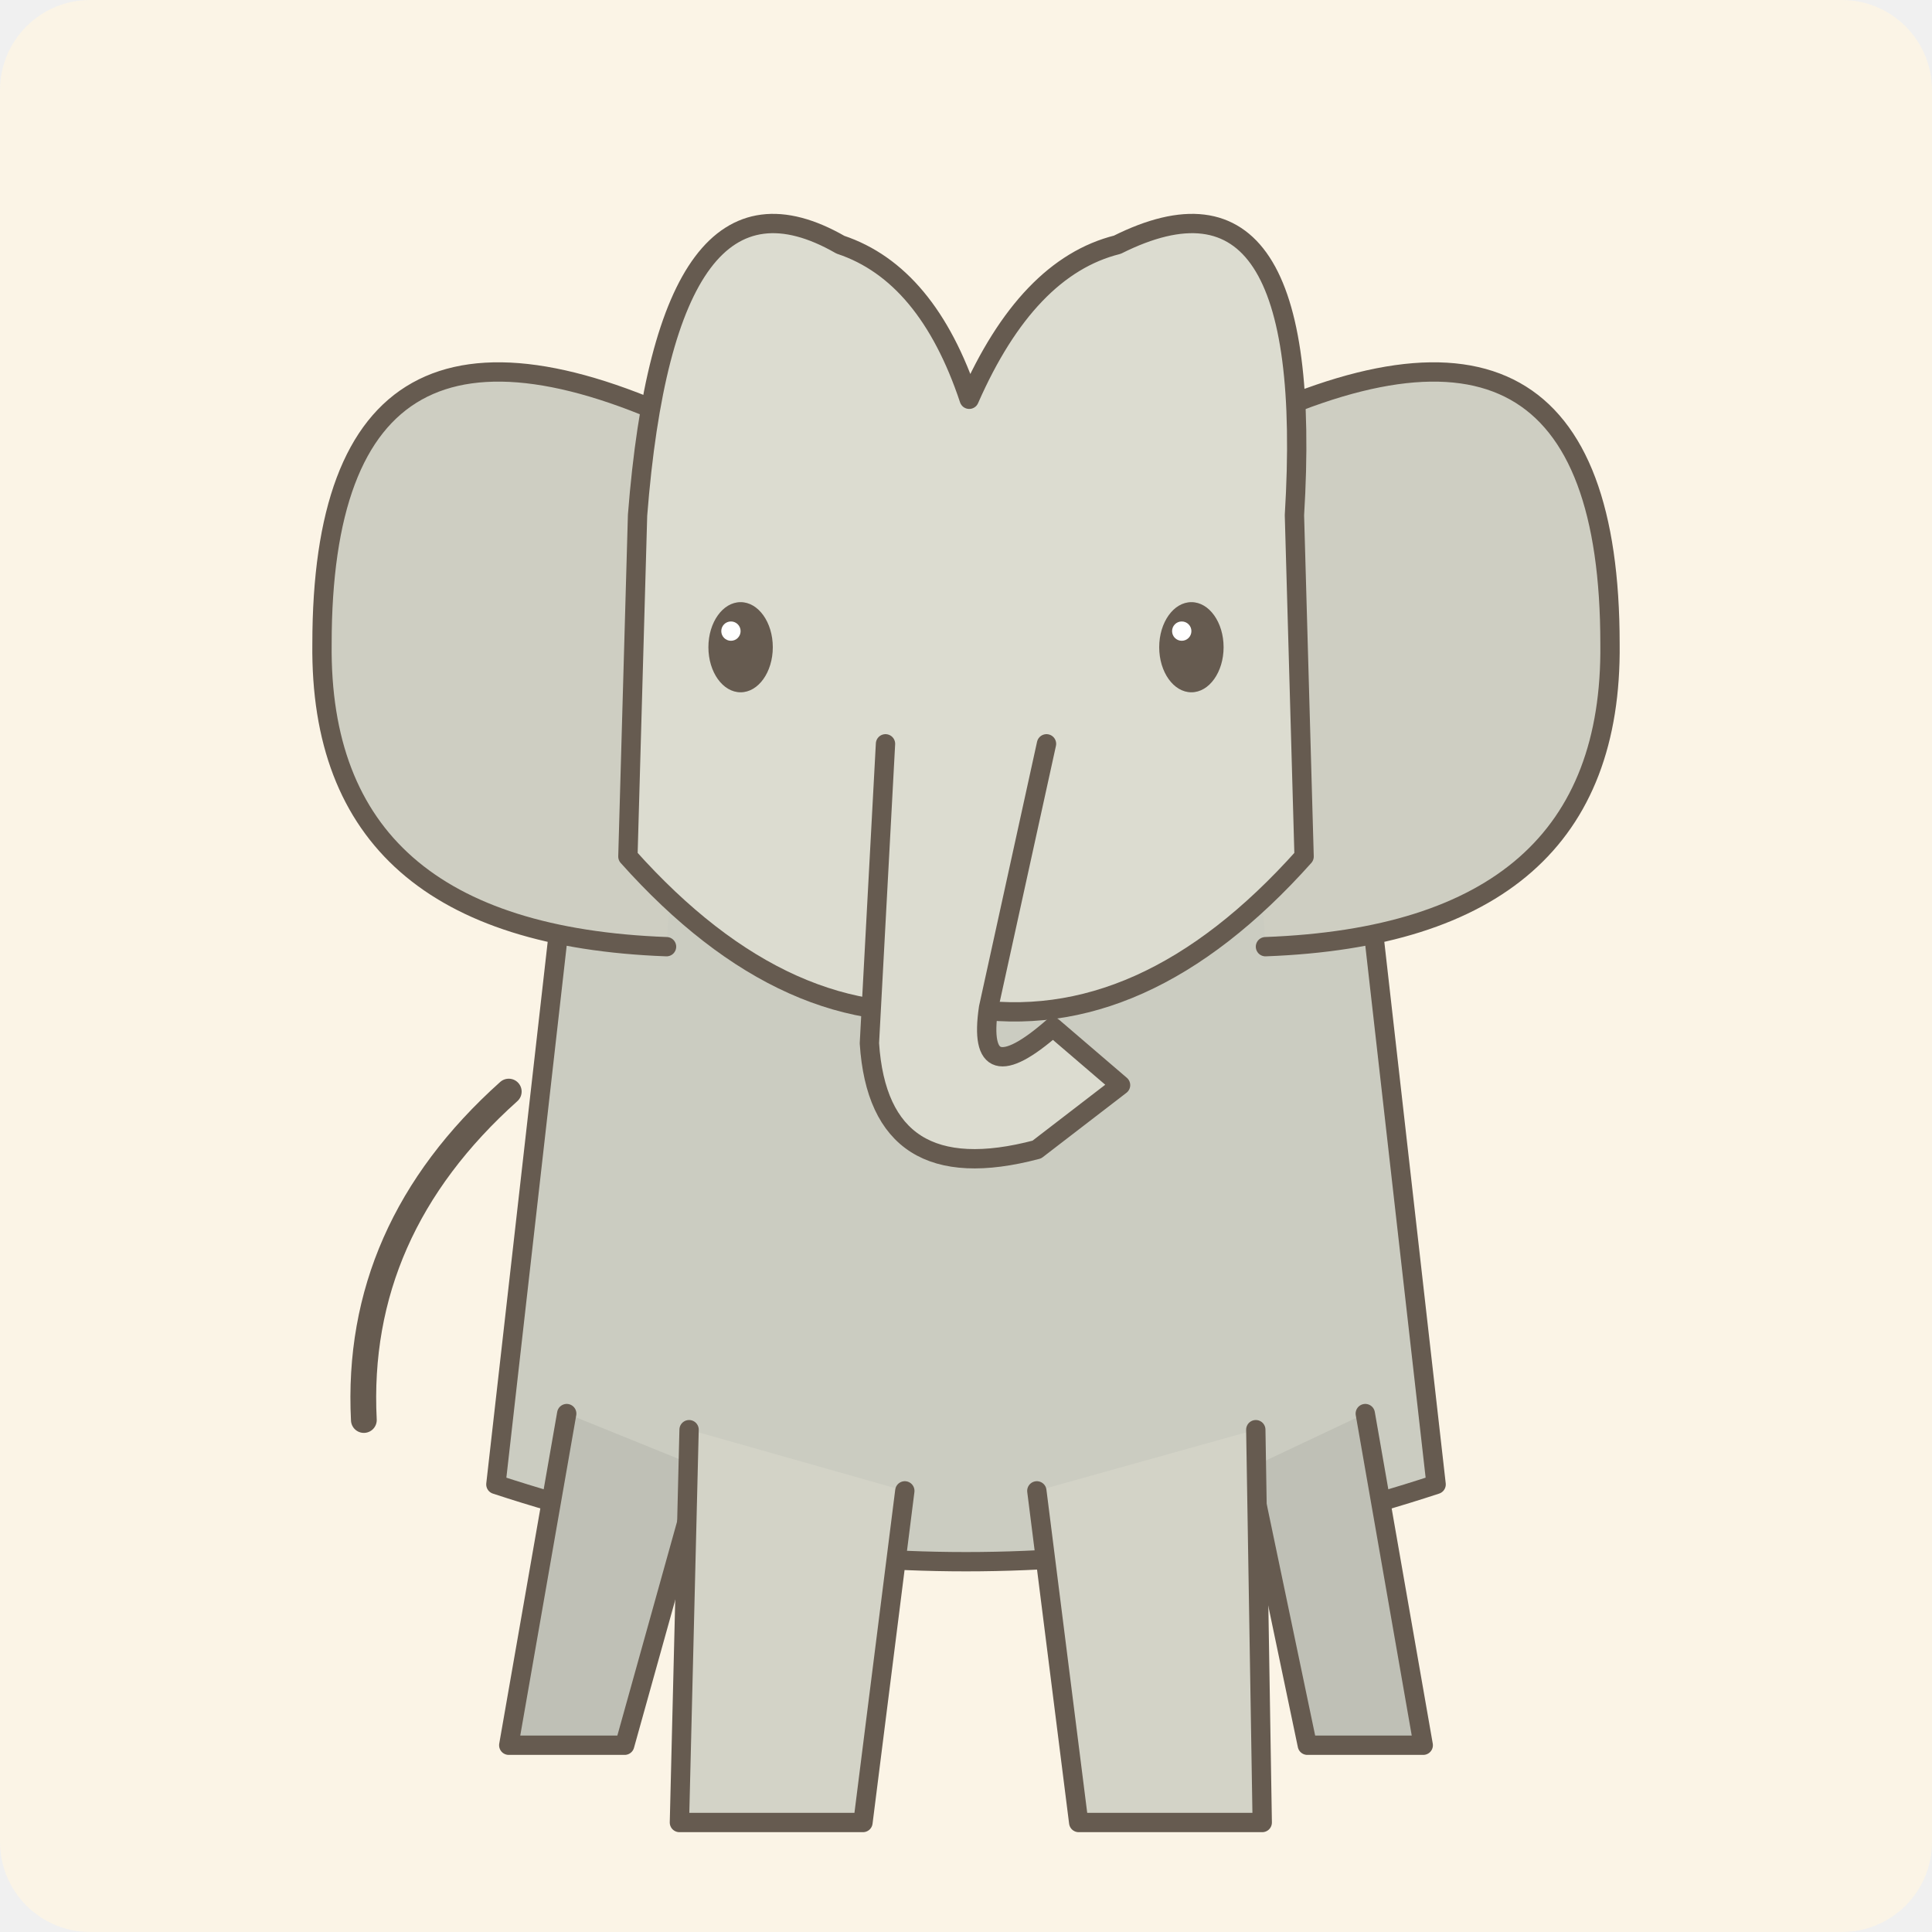
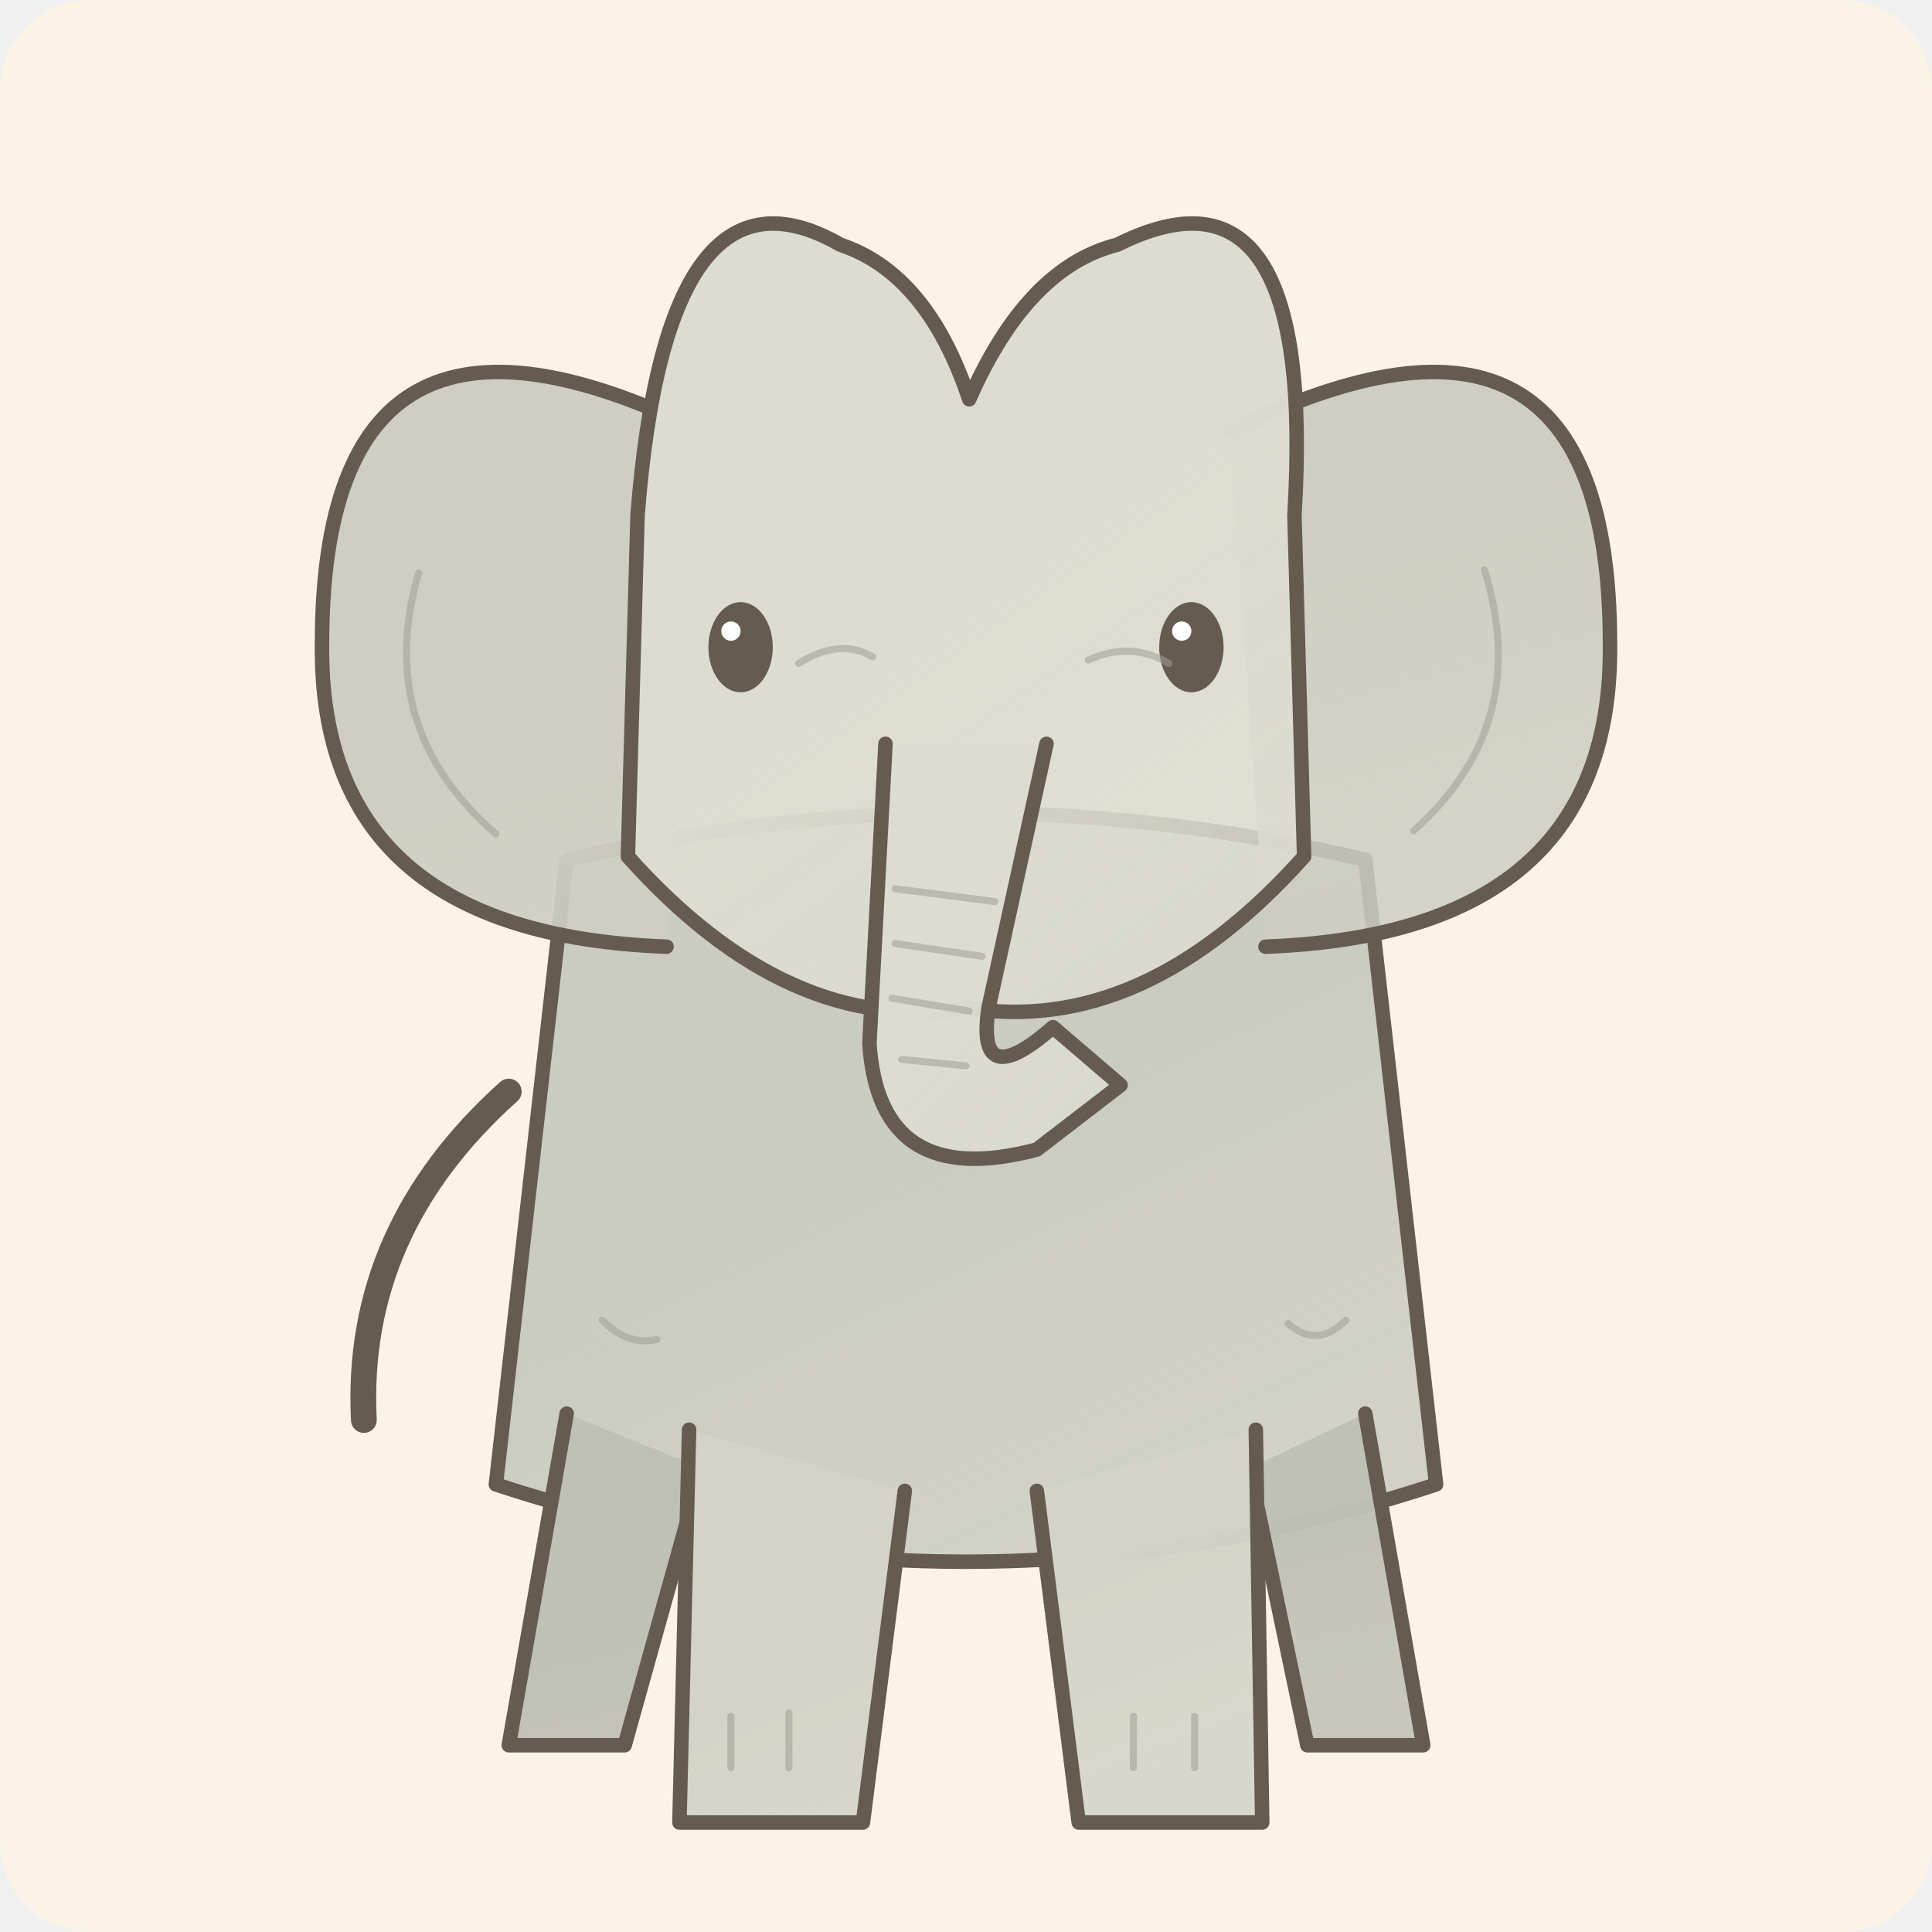
<svg xmlns="http://www.w3.org/2000/svg" viewBox="0 0 600 600" data-full-animal="elephant" data-illustration="complete">
  <rect width="600" height="600" rx="28" fill="#fbf4e6" />
-   <path d="M176 267Q300 238 424 267L446 461Q300 509 154 461Z" fill="#cbccc1" stroke="#665b50" stroke-width="6" stroke-linecap="round" stroke-linejoin="round" />
-   <path d="M176 439L158 542L194 542L218 456M388 456L406 542L442 542L424 439" fill="#bfc0b6" stroke="#665b50" stroke-width="6" stroke-linecap="round" stroke-linejoin="round" />
-   <path d="M214 444L211 566L268 566L281 463M322 463L335 566L392 566L390 444" fill="#d3d3c7" stroke="#665b50" stroke-width="6" stroke-linecap="round" stroke-linejoin="round" />
+   <defs>
+     <linearGradient id="coat-cbccc1" x1="0" x2=".6" y1="0" y2="1">
+       <stop stop-color="#cbccc1" />
+       <stop offset=".55" stop-color="#cbccc1" />
+       <stop offset="1" stop-color="#cbccc1" stop-opacity=".85" />
+     </linearGradient>
+     <linearGradient id="coat-bfc0b6" x1="0" x2=".6" y1="0" y2="1">
+       <stop stop-color="#bfc0b6" />
+       <stop offset=".55" stop-color="#bfc0b6" />
+       <stop offset="1" stop-color="#bfc0b6" stop-opacity=".85" />
+     </linearGradient>
+     <linearGradient id="coat-d3d3c7" x1="0" x2=".6" y1="0" y2="1">
+       <stop stop-color="#d3d3c7" />
+       <stop offset=".55" stop-color="#d3d3c7" />
+       <stop offset="1" stop-color="#d3d3c7" stop-opacity=".85" />
+     </linearGradient>
+     <linearGradient id="coat-cecec2" x1="0" x2=".6" y1="0" y2="1">
+       <stop stop-color="#cecec2" />
+       <stop offset=".55" stop-color="#cecec2" />
+       <stop offset="1" stop-color="#cecec2" stop-opacity=".85" />
+     </linearGradient>
+     <linearGradient id="coat-dcdcd0" x1="0" x2=".6" y1="0" y2="1">
+       <stop stop-color="#dcdcd0" />
+       <stop offset=".55" stop-color="#dcdcd0" />
+       <stop offset="1" stop-color="#dcdcd0" stop-opacity=".85" />
+     </linearGradient>
+     <mask id="detail-mask">
+       <rect width="600" height="600" fill="white" />
+       <rect x="170" y="45" width="260" height="130" fill="black" />
+     </mask>
+   </defs>
+   <path d="M176 267Q300 238 424 267L446 461Q300 509 154 461Z" fill="url(#coat-cbccc1)" stroke="#665b50" stroke-width="4.5" stroke-linecap="round" stroke-linejoin="round" />
+   <path d="M176 439L158 542L194 542L218 456M388 456L406 542L442 542L424 439" fill="url(#coat-bfc0b6)" stroke="#665b50" stroke-width="4.5" stroke-linecap="round" stroke-linejoin="round" />
+   <path d="M214 444L211 566L268 566L281 463M322 463L335 566L392 566L390 444" fill="url(#coat-d3d3c7)" stroke="#665b50" stroke-width="4.5" stroke-linecap="round" stroke-linejoin="round" />
  <path d="M158 339Q110 382 113 441" fill="none" stroke="#665b50" stroke-width="8" stroke-linecap="round" stroke-linejoin="round" />
-   <path d="M218 134Q100 76 100 200Q99 290 207 294M382 134Q500 76 500 200Q501 290 393 294" fill="#cecec2" stroke="#665b50" stroke-width="6" stroke-linecap="round" stroke-linejoin="round" />
-   <path d="M198 160Q207 45 261 76Q288 85 301 124Q319 83 347 76Q409 45 402 160L405 266Q355 322 300 313Q245 322 195 266Z" fill="#dcdcd0" stroke="#665b50" stroke-width="6" stroke-linecap="round" stroke-linejoin="round" />
-   <path d="M275 231L270 324Q273 370 322 357L348 337L327 319Q303 340 307 313L325 231" fill="#dcdcd0" stroke="#665b50" stroke-width="6" stroke-linecap="round" stroke-linejoin="round" />
+   <path d="M218 134Q100 76 100 200Q99 290 207 294M382 134Q500 76 500 200Q501 290 393 294" fill="url(#coat-cecec2)" stroke="#665b50" stroke-width="4.5" stroke-linecap="round" stroke-linejoin="round" />
+   <path d="M198 160Q207 45 261 76Q288 85 301 124Q319 83 347 76Q409 45 402 160L405 266Q355 322 300 313Q245 322 195 266Z" fill="url(#coat-dcdcd0)" stroke="#665b50" stroke-width="4.5" stroke-linecap="round" stroke-linejoin="round" />
+   <path d="M275 231L270 324Q273 370 322 357L348 337L327 319Q303 340 307 313L325 231" fill="url(#coat-dcdcd0)" stroke="#665b50" stroke-width="4.5" stroke-linecap="round" stroke-linejoin="round" />
  <ellipse cx="230" cy="201" rx="10" ry="14" fill="#665b50" />
  <circle cx="227" cy="196" r="3" fill="white" />
  <ellipse cx="370" cy="201" rx="10" ry="14" fill="#665b50" />
  <circle cx="367" cy="196" r="3" fill="white" />
+   <g mask="url(#detail-mask)" data-coat-details="elephant">
+     <path d="M130 178q-14 48 24 81M461 177q15 48 -22 81M278 276l31 4M278 293l27 4M277 310l24 4M280 329l20 2M248 206q13 -8 23 -2M338 205q13 -6 25 1M227 533v16M245 532v17M352 533v16M371 533v16M187 410q8 8 17 6M400 411q9 8 18 -1" fill="none" stroke="#9f9f93" stroke-width="2.2" stroke-linecap="round" opacity=".55" />
+   </g>
</svg>
